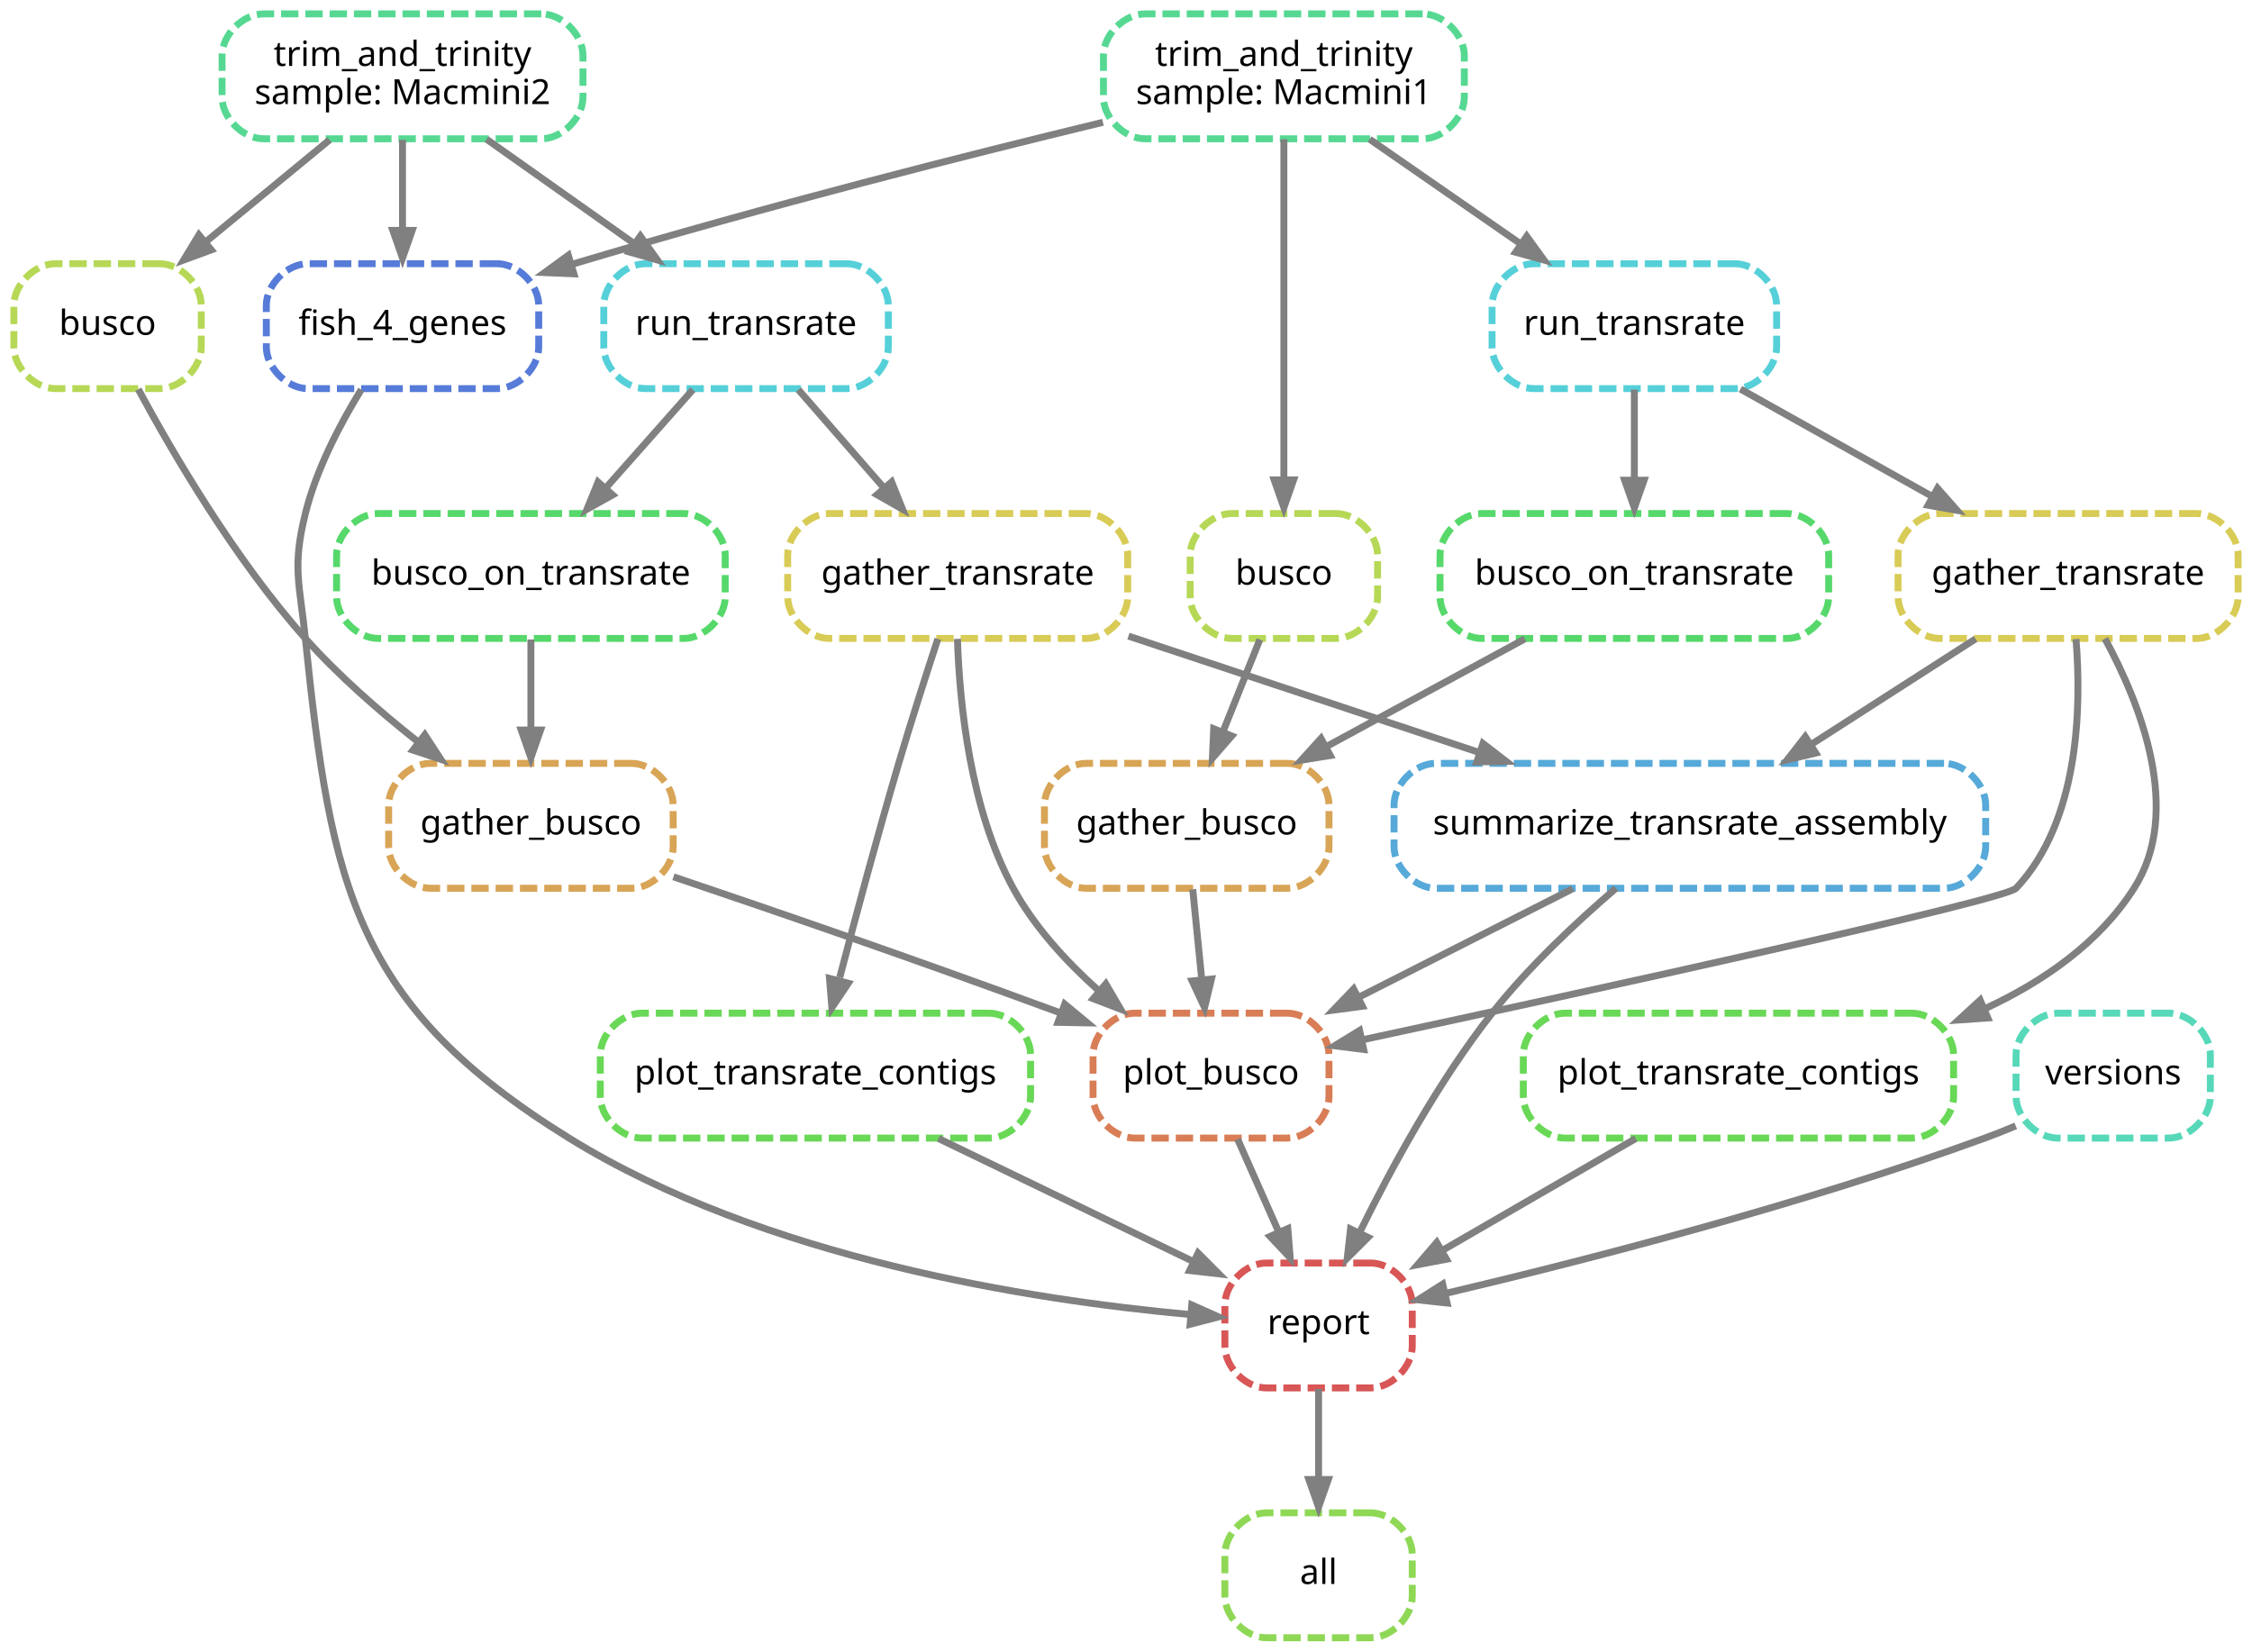
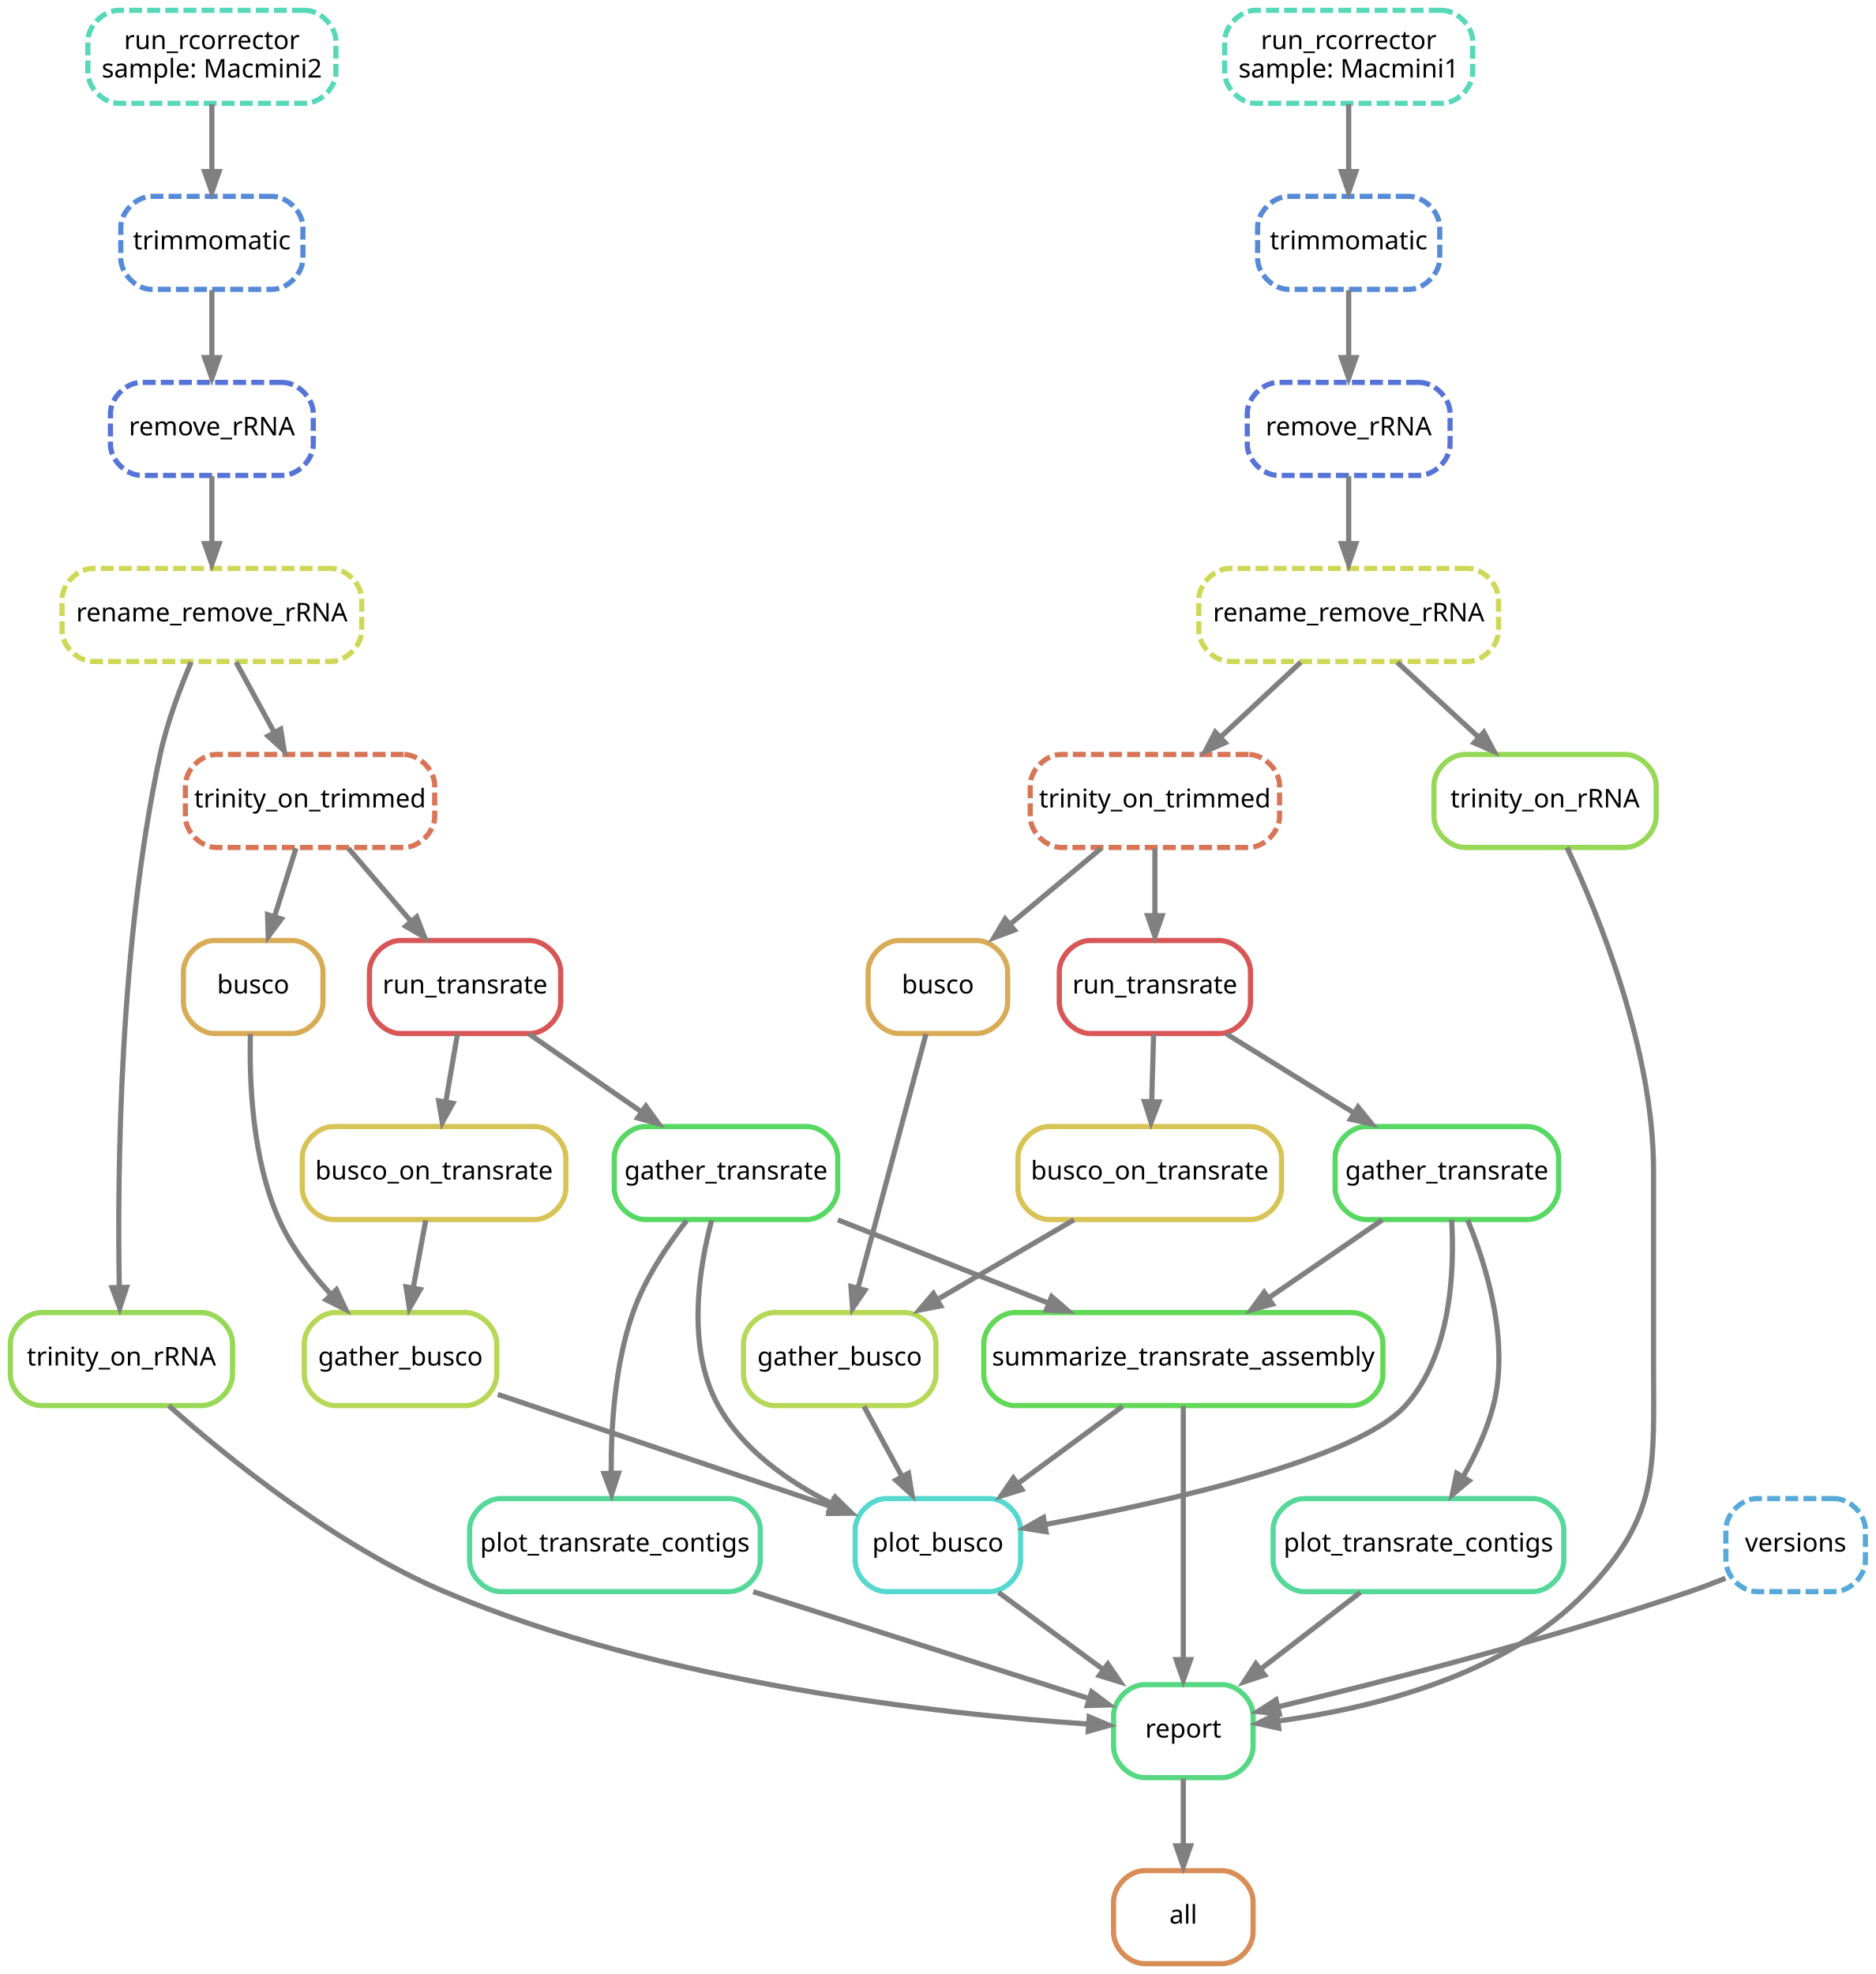
- <svg xmlns="http://www.w3.org/2000/svg" width="649pt" height="476pt" viewBox="0.00 0.00 649.00 476.00">
-   <g id="graph0" class="graph" transform="scale(1 1) rotate(0) translate(4 472)">
-     <polygon fill="white" stroke="white" points="-4,5 -4,-472 646,-472 646,5 -4,5" />
+ <svg xmlns="http://www.w3.org/2000/svg" width="726pt" height="764pt" viewBox="0.00 0.00 726.00 764.00">
+   <g id="graph0" class="graph" transform="scale(1 1) rotate(0) translate(4 760)">
+     <polygon fill="white" stroke="white" points="-4,5 -4,-760 723,-760 723,5 -4,5" />
    <g id="node1" class="node">
-       <path fill="none" stroke="#8fd856" stroke-width="2" stroke-dasharray="5,2" d="M391,-36C391,-36 361,-36 361,-36 355,-36 349,-30 349,-24 349,-24 349,-12 349,-12 349,-6 355,-0 361,-0 361,-0 391,-0 391,-0 397,-0 403,-6 403,-12 403,-12 403,-24 403,-24 403,-30 397,-36 391,-36" />
-       <text text-anchor="middle" x="376" y="-15.5" font-family="sans" font-size="10.00">all</text>
+       <path fill="none" stroke="#d88d56" stroke-width="2" d="M469,-36C469,-36 439,-36 439,-36 433,-36 427,-30 427,-24 427,-24 427,-12 427,-12 427,-6 433,-0 439,-0 439,-0 469,-0 469,-0 475,-0 481,-6 481,-12 481,-12 481,-24 481,-24 481,-30 475,-36 469,-36" />
+       <text text-anchor="middle" x="454" y="-15.5" font-family="sans" font-size="10.00">all</text>
    </g>
    <g id="node2" class="node">
-       <path fill="none" stroke="#d85656" stroke-width="2" stroke-dasharray="5,2" d="M391,-108C391,-108 361,-108 361,-108 355,-108 349,-102 349,-96 349,-96 349,-84 349,-84 349,-78 355,-72 361,-72 361,-72 391,-72 391,-72 397,-72 403,-78 403,-84 403,-84 403,-96 403,-96 403,-102 397,-108 391,-108" />
-       <text text-anchor="middle" x="376" y="-87.5" font-family="sans" font-size="10.00">report</text>
+       <path fill="none" stroke="#56d882" stroke-width="2" d="M469,-108C469,-108 439,-108 439,-108 433,-108 427,-102 427,-96 427,-96 427,-84 427,-84 427,-78 433,-72 439,-72 439,-72 469,-72 469,-72 475,-72 481,-78 481,-84 481,-84 481,-96 481,-96 481,-102 475,-108 469,-108" />
+       <text text-anchor="middle" x="454" y="-87.5" font-family="sans" font-size="10.00">report</text>
    </g>
    <g id="edge1" class="edge">
-       <path fill="none" stroke="grey" stroke-width="2" d="M376,-71.697C376,-63.983 376,-54.712 376,-46.112" />
-       <polygon fill="grey" stroke="grey" points="379.5,-46.104 376,-36.104 372.5,-46.104 379.5,-46.104" />
+       <path fill="none" stroke="grey" stroke-width="2" d="M454,-71.697C454,-63.983 454,-54.712 454,-46.112" />
+       <polygon fill="grey" stroke="grey" points="457.5,-46.104 454,-36.104 450.5,-46.104 457.5,-46.104" />
    </g>
    <g id="node3" class="node">
-       <path fill="none" stroke="#567bd8" stroke-width="2" stroke-dasharray="5,2" d="M139.25,-396C139.25,-396 84.75,-396 84.75,-396 78.75,-396 72.75,-390 72.75,-384 72.75,-384 72.75,-372 72.75,-372 72.75,-366 78.75,-360 84.75,-360 84.75,-360 139.25,-360 139.25,-360 145.25,-360 151.25,-366 151.25,-372 151.25,-372 151.25,-384 151.25,-384 151.25,-390 145.25,-396 139.25,-396" />
-       <text text-anchor="middle" x="112" y="-375.5" font-family="sans" font-size="10.00">fish_4_genes</text>
+       <path fill="none" stroke="#56d89a" stroke-width="2" d="M589.25,-180C589.25,-180 500.75,-180 500.75,-180 494.75,-180 488.75,-174 488.75,-168 488.75,-168 488.75,-156 488.75,-156 488.75,-150 494.75,-144 500.75,-144 500.75,-144 589.25,-144 589.25,-144 595.25,-144 601.25,-150 601.25,-156 601.25,-156 601.25,-168 601.25,-168 601.25,-174 595.25,-180 589.25,-180" />
+       <text text-anchor="middle" x="545" y="-159.5" font-family="sans" font-size="10.00">plot_transrate_contigs</text>
    </g>
    <g id="edge2" class="edge">
-       <path fill="none" stroke="grey" stroke-width="2" d="M100.113,-359.725C93.987,-349.765 87.155,-336.727 84,-324 80.15,-308.47 82.36,-303.916 84,-288 91.419,-216.015 98.468,-182.088 160,-144 216.045,-109.309 293.388,-97.317 338.707,-93.177" />
-       <polygon fill="grey" stroke="grey" points="339.014,-96.663 348.689,-92.345 338.433,-89.688 339.014,-96.663" />
+       <path fill="none" stroke="grey" stroke-width="2" d="M522.506,-143.697C511.045,-134.881 496.942,-124.032 484.516,-114.474" />
+       <polygon fill="grey" stroke="grey" points="486.296,-111.427 476.236,-108.104 482.028,-116.976 486.296,-111.427" />
    </g>
    <g id="node4" class="node">
-       <path fill="none" stroke="#56a9d8" stroke-width="2" stroke-dasharray="5,2" d="M556.25,-252C556.25,-252 409.75,-252 409.75,-252 403.75,-252 397.75,-246 397.75,-240 397.75,-240 397.75,-228 397.75,-228 397.75,-222 403.75,-216 409.75,-216 409.75,-216 556.25,-216 556.25,-216 562.25,-216 568.25,-222 568.25,-228 568.25,-228 568.25,-240 568.25,-240 568.25,-246 562.25,-252 556.25,-252" />
-       <text text-anchor="middle" x="483" y="-231.5" font-family="sans" font-size="10.00">summarize_transrate_assembly</text>
+       <path fill="none" stroke="#61d856" stroke-width="2" d="M519.25,-252C519.25,-252 388.75,-252 388.75,-252 382.75,-252 376.75,-246 376.75,-240 376.75,-240 376.75,-228 376.75,-228 376.75,-222 382.75,-216 388.75,-216 388.75,-216 519.25,-216 519.25,-216 525.25,-216 531.25,-222 531.25,-228 531.25,-228 531.25,-240 531.25,-240 531.25,-246 525.25,-252 519.25,-252" />
+       <text text-anchor="middle" x="454" y="-231.5" font-family="sans" font-size="10.00">summarize_transrate_assembly</text>
    </g>
    <g id="edge3" class="edge">
-       <path fill="none" stroke="grey" stroke-width="2" d="M461.705,-215.995C450.281,-206.22 436.447,-193.273 426,-180 410.599,-160.432 397.041,-135.533 387.944,-117.05" />
-       <polygon fill="grey" stroke="grey" points="391.095,-115.527 383.606,-108.032 384.786,-118.561 391.095,-115.527" />
+       <path fill="none" stroke="grey" stroke-width="2" d="M454,-215.871C454,-191.67 454,-147.211 454,-118.393" />
+       <polygon fill="grey" stroke="grey" points="457.5,-118.189 454,-108.189 450.5,-118.189 457.5,-118.189" />
    </g>
    <g id="node6" class="node">
-       <path fill="none" stroke="#d87d56" stroke-width="2" stroke-dasharray="5,2" d="M367,-180C367,-180 323,-180 323,-180 317,-180 311,-174 311,-168 311,-168 311,-156 311,-156 311,-150 317,-144 323,-144 323,-144 367,-144 367,-144 373,-144 379,-150 379,-156 379,-156 379,-168 379,-168 379,-174 373,-180 367,-180" />
-       <text text-anchor="middle" x="345" y="-159.5" font-family="sans" font-size="10.00">plot_busco</text>
+       <path fill="none" stroke="#56d8d0" stroke-width="2" d="M379,-180C379,-180 339,-180 339,-180 333,-180 327,-174 327,-168 327,-168 327,-156 327,-156 327,-150 333,-144 339,-144 339,-144 379,-144 379,-144 385,-144 391,-150 391,-156 391,-156 391,-168 391,-168 391,-174 385,-180 379,-180" />
+       <text text-anchor="middle" x="359" y="-159.5" font-family="sans" font-size="10.00">plot_busco</text>
+     </g>
+     <g id="edge16" class="edge">
+       <path fill="none" stroke="grey" stroke-width="2" d="M430.517,-215.697C418.437,-206.796 403.546,-195.823 390.484,-186.199" />
+       <polygon fill="grey" stroke="grey" points="392.34,-183.219 382.213,-180.104 388.187,-188.854 392.34,-183.219" />
+     </g>
+     <g id="node5" class="node">
+       <path fill="none" stroke="#56a9d8" stroke-width="2" stroke-dasharray="5,2" d="M706,-180C706,-180 676,-180 676,-180 670,-180 664,-174 664,-168 664,-168 664,-156 664,-156 664,-150 670,-144 676,-144 676,-144 706,-144 706,-144 712,-144 718,-150 718,-156 718,-156 718,-168 718,-168 718,-174 712,-180 706,-180" />
+       <text text-anchor="middle" x="691" y="-159.5" font-family="sans" font-size="10.00">versions</text>
+     </g>
+     <g id="edge4" class="edge">
+       <path fill="none" stroke="grey" stroke-width="2" d="M663.84,-149.164C659.258,-147.334 654.522,-145.542 650,-144 595.521,-125.426 530.8,-108.984 491.066,-99.511" />
+       <polygon fill="grey" stroke="grey" points="491.818,-96.092 481.281,-97.199 490.208,-102.905 491.818,-96.092" />
+     </g>
+     <g id="edge5" class="edge">
+       <path fill="none" stroke="grey" stroke-width="2" d="M382.483,-143.697C394.563,-134.796 409.454,-123.823 422.516,-114.199" />
+       <polygon fill="grey" stroke="grey" points="424.813,-116.854 430.787,-108.104 420.66,-111.219 424.813,-116.854" />
+     </g>
+     <g id="node7" class="node">
+       <path fill="none" stroke="#97d856" stroke-width="2" d="M74,-252C74,-252 12,-252 12,-252 6,-252 0,-246 0,-240 0,-240 0,-228 0,-228 0,-222 6,-216 12,-216 12,-216 74,-216 74,-216 80,-216 86,-222 86,-228 86,-228 86,-240 86,-240 86,-246 80,-252 74,-252" />
+       <text text-anchor="middle" x="43" y="-231.5" font-family="sans" font-size="10.00">trinity_on_rRNA</text>
+     </g>
+     <g id="edge6" class="edge">
+       <path fill="none" stroke="grey" stroke-width="2" d="M61.319,-215.961C84.376,-195.518 126.059,-161.781 168,-144 252.298,-108.262 360.653,-96.561 416.701,-92.775" />
+       <polygon fill="grey" stroke="grey" points="417.104,-96.257 426.866,-92.138 416.666,-89.271 417.104,-96.257" />
+     </g>
+     <g id="node8" class="node">
+       <path fill="none" stroke="#56d89a" stroke-width="2" d="M278.25,-180C278.25,-180 189.75,-180 189.75,-180 183.75,-180 177.75,-174 177.75,-168 177.75,-168 177.75,-156 177.75,-156 177.75,-150 183.75,-144 189.75,-144 189.75,-144 278.25,-144 278.25,-144 284.25,-144 290.25,-150 290.25,-156 290.25,-156 290.25,-168 290.25,-168 290.25,-174 284.25,-180 278.25,-180" />
+       <text text-anchor="middle" x="234" y="-159.5" font-family="sans" font-size="10.00">plot_transrate_contigs</text>
+     </g>
+     <g id="edge7" class="edge">
+       <path fill="none" stroke="grey" stroke-width="2" d="M287.537,-143.966C327.59,-131.221 381.347,-114.117 416.797,-102.837" />
+       <polygon fill="grey" stroke="grey" points="418.262,-106.044 426.73,-99.677 416.139,-99.374 418.262,-106.044" />
+     </g>
+     <g id="node9" class="node">
+       <path fill="none" stroke="#97d856" stroke-width="2" d="M625,-468C625,-468 563,-468 563,-468 557,-468 551,-462 551,-456 551,-456 551,-444 551,-444 551,-438 557,-432 563,-432 563,-432 625,-432 625,-432 631,-432 637,-438 637,-444 637,-444 637,-456 637,-456 637,-462 631,-468 625,-468" />
+       <text text-anchor="middle" x="594" y="-447.5" font-family="sans" font-size="10.00">trinity_on_rRNA</text>
+     </g>
+     <g id="edge8" class="edge">
+       <path fill="none" stroke="grey" stroke-width="2" d="M602.499,-431.993C614.772,-405.822 636,-353.79 636,-307 636,-307 636,-307 636,-233 636,-191.791 638.502,-173.763 610,-144 578.804,-111.424 526.851,-98.87 491.548,-94.033" />
+       <polygon fill="grey" stroke="grey" points="491.518,-90.503 481.168,-92.766 490.67,-97.452 491.518,-90.503" />
+     </g>
+     <g id="node10" class="node">
+       <path fill="none" stroke="#56d863" stroke-width="2" d="M587.25,-324C587.25,-324 524.75,-324 524.75,-324 518.75,-324 512.75,-318 512.75,-312 512.75,-312 512.75,-300 512.75,-300 512.75,-294 518.75,-288 524.75,-288 524.75,-288 587.25,-288 587.25,-288 593.25,-288 599.25,-294 599.25,-300 599.25,-300 599.25,-312 599.25,-312 599.25,-318 593.25,-324 587.25,-324" />
+       <text text-anchor="middle" x="556" y="-303.5" font-family="sans" font-size="10.00">gather_transrate</text>
+     </g>
+     <g id="edge9" class="edge">
+       <path fill="none" stroke="grey" stroke-width="2" d="M564.057,-287.821C571.438,-269.81 580.326,-240.742 574,-216 571.621,-206.697 567.235,-197.27 562.582,-188.997" />
+       <polygon fill="grey" stroke="grey" points="565.457,-186.986 557.307,-180.216 559.456,-190.59 565.457,-186.986" />
+     </g>
+     <g id="edge10" class="edge">
+       <path fill="none" stroke="grey" stroke-width="2" d="M531.048,-287.876C517.958,-278.893 501.74,-267.763 487.564,-258.034" />
+       <polygon fill="grey" stroke="grey" points="489.274,-254.962 479.048,-252.19 485.313,-260.734 489.274,-254.962" />
+     </g>
+     <g id="edge15" class="edge">
+       <path fill="none" stroke="grey" stroke-width="2" d="M557.856,-287.988C559.024,-268.202 557.731,-235.737 540,-216 521.5,-195.407 448.471,-178.895 401.02,-170.057" />
+       <polygon fill="grey" stroke="grey" points="401.485,-166.584 391.02,-168.237 400.231,-173.471 401.485,-166.584" />
+     </g>
+     <g id="node11" class="node">
+       <path fill="none" stroke="#56d863" stroke-width="2" d="M308.25,-324C308.25,-324 245.75,-324 245.75,-324 239.75,-324 233.75,-318 233.75,-312 233.75,-312 233.75,-300 233.75,-300 233.75,-294 239.75,-288 245.75,-288 245.75,-288 308.25,-288 308.25,-288 314.25,-288 320.25,-294 320.25,-300 320.25,-300 320.25,-312 320.25,-312 320.25,-318 314.25,-324 308.25,-324" />
+       <text text-anchor="middle" x="277" y="-303.5" font-family="sans" font-size="10.00">gather_transrate</text>
+     </g>
+     <g id="edge11" class="edge">
+       <path fill="none" stroke="grey" stroke-width="2" d="M320.299,-287.876C344.711,-278.222 375.396,-266.087 401.21,-255.878" />
+       <polygon fill="grey" stroke="grey" points="402.83,-259.001 410.842,-252.068 400.255,-252.491 402.83,-259.001" />
    </g>
    <g id="edge14" class="edge">
-       <path fill="none" stroke="grey" stroke-width="2" d="M449.241,-215.876C430.78,-206.512 407.718,-194.814 387.983,-184.803" />
-       <polygon fill="grey" stroke="grey" points="389.39,-181.592 378.888,-180.19 386.223,-187.835 389.39,-181.592" />
-     </g>
-     <g id="node5" class="node">
-       <path fill="none" stroke="#68d856" stroke-width="2" stroke-dasharray="5,2" d="M547,-180C547,-180 447,-180 447,-180 441,-180 435,-174 435,-168 435,-168 435,-156 435,-156 435,-150 441,-144 447,-144 447,-144 547,-144 547,-144 553,-144 559,-150 559,-156 559,-156 559,-168 559,-168 559,-174 553,-180 547,-180" />
-       <text text-anchor="middle" x="497" y="-159.5" font-family="sans" font-size="10.00">plot_transrate_contigs</text>
-     </g>
-     <g id="edge4" class="edge">
-       <path fill="none" stroke="grey" stroke-width="2" d="M467.4,-143.876C450.718,-134.225 429.751,-122.096 412.108,-111.889" />
-       <polygon fill="grey" stroke="grey" points="413.634,-108.728 403.225,-106.75 410.129,-114.787 413.634,-108.728" />
-     </g>
-     <g id="edge5" class="edge">
-       <path fill="none" stroke="grey" stroke-width="2" d="M352.663,-143.697C356.192,-135.728 360.456,-126.1 364.369,-117.264" />
-       <polygon fill="grey" stroke="grey" points="367.576,-118.665 368.425,-108.104 361.176,-115.831 367.576,-118.665" />
-     </g>
-     <g id="node7" class="node">
-       <path fill="none" stroke="#56d8b9" stroke-width="2" stroke-dasharray="5,2" d="M621,-180C621,-180 589,-180 589,-180 583,-180 577,-174 577,-168 577,-168 577,-156 577,-156 577,-150 583,-144 589,-144 589,-144 621,-144 621,-144 627,-144 633,-150 633,-156 633,-156 633,-168 633,-168 633,-174 627,-180 621,-180" />
-       <text text-anchor="middle" x="605" y="-159.5" font-family="sans" font-size="10.00">versions</text>
-     </g>
-     <g id="edge6" class="edge">
-       <path fill="none" stroke="grey" stroke-width="2" d="M576.915,-147.528C573.932,-146.269 570.922,-145.067 568,-144 515.221,-124.733 452.095,-108.573 413.017,-99.338" />
-       <polygon fill="grey" stroke="grey" points="413.676,-95.897 403.142,-97.03 412.083,-102.714 413.676,-95.897" />
-     </g>
-     <g id="node8" class="node">
-       <path fill="none" stroke="#68d856" stroke-width="2" stroke-dasharray="5,2" d="M281,-180C281,-180 181,-180 181,-180 175,-180 169,-174 169,-168 169,-168 169,-156 169,-156 169,-150 175,-144 181,-144 181,-144 281,-144 281,-144 287,-144 293,-150 293,-156 293,-156 293,-168 293,-168 293,-174 287,-180 281,-180" />
-       <text text-anchor="middle" x="231" y="-159.5" font-family="sans" font-size="10.00">plot_transrate_contigs</text>
-     </g>
-     <g id="edge7" class="edge">
-       <path fill="none" stroke="grey" stroke-width="2" d="M266.471,-143.876C288.626,-133.18 317.088,-119.44 339.445,-108.647" />
-       <polygon fill="grey" stroke="grey" points="341.132,-111.719 348.616,-104.22 338.089,-105.415 341.132,-111.719" />
-     </g>
-     <g id="node9" class="node">
-       <path fill="none" stroke="#56d892" stroke-width="2" stroke-dasharray="5,2" d="M152,-468C152,-468 72,-468 72,-468 66,-468 60,-462 60,-456 60,-456 60,-444 60,-444 60,-438 66,-432 72,-432 72,-432 152,-432 152,-432 158,-432 164,-438 164,-444 164,-444 164,-456 164,-456 164,-462 158,-468 152,-468" />
-       <text text-anchor="middle" x="112" y="-453" font-family="sans" font-size="10.00">trim_and_trinity</text>
-       <text text-anchor="middle" x="112" y="-442" font-family="sans" font-size="10.00">sample: Macmini2</text>
-     </g>
-     <g id="edge8" class="edge">
-       <path fill="none" stroke="grey" stroke-width="2" d="M112,-431.697C112,-423.983 112,-414.712 112,-406.112" />
-       <polygon fill="grey" stroke="grey" points="115.5,-406.104 112,-396.104 108.5,-406.104 115.5,-406.104" />
+       <path fill="none" stroke="grey" stroke-width="2" d="M271.44,-287.713C266.446,-268.83 261.622,-238.305 274,-216 283.47,-198.936 300.97,-186.648 317.641,-178.228" />
+       <polygon fill="grey" stroke="grey" points="319.2,-181.363 326.762,-173.942 316.222,-175.027 319.2,-181.363" />
+     </g>
+     <g id="edge18" class="edge">
+       <path fill="none" stroke="grey" stroke-width="2" d="M261.8,-287.639C254.157,-277.856 245.568,-265.014 241,-252 234.038,-232.166 232.488,-208.369 232.57,-190.374" />
+       <polygon fill="grey" stroke="grey" points="236.071,-190.338 232.787,-180.265 229.073,-190.187 236.071,-190.338" />
+     </g>
+     <g id="node12" class="node">
+       <path fill="none" stroke="#b6d856" stroke-width="2" d="M176.25,-252C176.25,-252 125.75,-252 125.75,-252 119.75,-252 113.75,-246 113.75,-240 113.75,-240 113.75,-228 113.75,-228 113.75,-222 119.75,-216 125.75,-216 125.75,-216 176.25,-216 176.25,-216 182.25,-216 188.25,-222 188.25,-228 188.25,-228 188.25,-240 188.25,-240 188.25,-246 182.25,-252 176.25,-252" />
+       <text text-anchor="middle" x="151" y="-231.5" font-family="sans" font-size="10.00">gather_busco</text>
+     </g>
+     <g id="edge12" class="edge">
+       <path fill="none" stroke="grey" stroke-width="2" d="M188.667,-220.324C224.884,-208.135 279.519,-189.749 317.093,-177.103" />
+       <polygon fill="grey" stroke="grey" points="318.371,-180.366 326.733,-173.859 316.139,-173.732 318.371,-180.366" />
+     </g>
+     <g id="node13" class="node">
+       <path fill="none" stroke="#b6d856" stroke-width="2" d="M346.25,-252C346.25,-252 295.75,-252 295.75,-252 289.75,-252 283.75,-246 283.75,-240 283.75,-240 283.75,-228 283.75,-228 283.75,-222 289.75,-216 295.75,-216 295.75,-216 346.25,-216 346.25,-216 352.25,-216 358.25,-222 358.25,-228 358.25,-228 358.25,-240 358.25,-240 358.25,-246 352.25,-252 346.25,-252" />
+       <text text-anchor="middle" x="321" y="-231.5" font-family="sans" font-size="10.00">gather_busco</text>
+     </g>
+     <g id="edge13" class="edge">
+       <path fill="none" stroke="grey" stroke-width="2" d="M330.393,-215.697C334.765,-207.644 340.057,-197.894 344.895,-188.982" />
+       <polygon fill="grey" stroke="grey" points="348.02,-190.563 349.715,-180.104 341.868,-187.223 348.02,-190.563" />
+     </g>
+     <g id="node14" class="node">
+       <path fill="none" stroke="#ced856" stroke-width="2" stroke-dasharray="5,2" d="M124,-540C124,-540 32,-540 32,-540 26,-540 20,-534 20,-528 20,-528 20,-516 20,-516 20,-510 26,-504 32,-504 32,-504 124,-504 124,-504 130,-504 136,-510 136,-516 136,-516 136,-528 136,-528 136,-534 130,-540 124,-540" />
+       <text text-anchor="middle" x="78" y="-519.5" font-family="sans" font-size="10.00">rename_remove_rRNA</text>
+     </g>
+     <g id="edge17" class="edge">
+       <path fill="none" stroke="grey" stroke-width="2" d="M69.992,-503.729C65.656,-493.555 60.656,-480.305 58,-468 42.233,-394.945 41.397,-306.262 42.163,-262.355" />
+       <polygon fill="grey" stroke="grey" points="45.666,-262.268 42.384,-252.194 38.667,-262.116 45.666,-262.268" />
+     </g>
+     <g id="node25" class="node">
+       <path fill="none" stroke="#d87556" stroke-width="2" stroke-dasharray="5,2" d="M152.25,-468C152.25,-468 79.75,-468 79.75,-468 73.75,-468 67.75,-462 67.75,-456 67.75,-456 67.75,-444 67.75,-444 67.75,-438 73.75,-432 79.75,-432 79.75,-432 152.25,-432 152.25,-432 158.25,-432 164.25,-438 164.25,-444 164.25,-444 164.25,-456 164.25,-456 164.25,-462 158.25,-468 152.25,-468" />
+       <text text-anchor="middle" x="116" y="-447.5" font-family="sans" font-size="10.00">trinity_on_trimmed</text>
+     </g>
+     <g id="edge37" class="edge">
+       <path fill="none" stroke="grey" stroke-width="2" d="M87.393,-503.697C91.765,-495.644 97.057,-485.894 101.895,-476.982" />
+       <polygon fill="grey" stroke="grey" points="105.02,-478.563 106.715,-468.104 98.868,-475.223 105.02,-478.563" />
    </g>
    <g id="node15" class="node">
-       <path fill="none" stroke="#56d0d8" stroke-width="2" stroke-dasharray="5,2" d="M240,-396C240,-396 182,-396 182,-396 176,-396 170,-390 170,-384 170,-384 170,-372 170,-372 170,-366 176,-360 182,-360 182,-360 240,-360 240,-360 246,-360 252,-366 252,-372 252,-372 252,-384 252,-384 252,-390 246,-396 240,-396" />
-       <text text-anchor="middle" x="211" y="-375.5" font-family="sans" font-size="10.00">run_transrate</text>
+       <path fill="none" stroke="#ced856" stroke-width="2" stroke-dasharray="5,2" d="M564,-540C564,-540 472,-540 472,-540 466,-540 460,-534 460,-528 460,-528 460,-516 460,-516 460,-510 466,-504 472,-504 472,-504 564,-504 564,-504 570,-504 576,-510 576,-516 576,-516 576,-528 576,-528 576,-534 570,-540 564,-540" />
+       <text text-anchor="middle" x="518" y="-519.5" font-family="sans" font-size="10.00">rename_remove_rRNA</text>
+     </g>
+     <g id="edge19" class="edge">
+       <path fill="none" stroke="grey" stroke-width="2" d="M536.787,-503.697C546.174,-495.05 557.684,-484.449 567.913,-475.027" />
+       <polygon fill="grey" stroke="grey" points="570.445,-477.454 575.43,-468.104 565.703,-472.305 570.445,-477.454" />
+     </g>
+     <g id="node24" class="node">
+       <path fill="none" stroke="#d87556" stroke-width="2" stroke-dasharray="5,2" d="M479.25,-468C479.25,-468 406.75,-468 406.75,-468 400.75,-468 394.75,-462 394.75,-456 394.75,-456 394.75,-444 394.75,-444 394.75,-438 400.75,-432 406.75,-432 406.75,-432 479.25,-432 479.25,-432 485.25,-432 491.25,-438 491.25,-444 491.25,-444 491.25,-456 491.25,-456 491.25,-462 485.25,-468 479.25,-468" />
+       <text text-anchor="middle" x="443" y="-447.5" font-family="sans" font-size="10.00">trinity_on_trimmed</text>
+     </g>
+     <g id="edge36" class="edge">
+       <path fill="none" stroke="grey" stroke-width="2" d="M499.461,-503.697C490.197,-495.05 478.838,-484.449 468.743,-475.027" />
+       <polygon fill="grey" stroke="grey" points="471.025,-472.369 461.326,-468.104 466.249,-477.486 471.025,-472.369" />
+     </g>
+     <g id="node16" class="node">
+       <path fill="none" stroke="#d85656" stroke-width="2" d="M468,-396C468,-396 418,-396 418,-396 412,-396 406,-390 406,-384 406,-384 406,-372 406,-372 406,-366 412,-360 418,-360 418,-360 468,-360 468,-360 474,-360 480,-366 480,-372 480,-372 480,-384 480,-384 480,-390 474,-396 468,-396" />
+       <text text-anchor="middle" x="443" y="-375.5" font-family="sans" font-size="10.00">run_transrate</text>
+     </g>
+     <g id="edge20" class="edge">
+       <path fill="none" stroke="grey" stroke-width="2" d="M470.643,-359.876C485.418,-350.724 503.791,-339.342 519.703,-329.485" />
+       <polygon fill="grey" stroke="grey" points="521.593,-332.431 528.251,-324.19 517.907,-326.481 521.593,-332.431" />
+     </g>
+     <g id="node21" class="node">
+       <path fill="none" stroke="#d8c356" stroke-width="2" d="M480,-324C480,-324 402,-324 402,-324 396,-324 390,-318 390,-312 390,-312 390,-300 390,-300 390,-294 396,-288 402,-288 402,-288 480,-288 480,-288 486,-288 492,-294 492,-300 492,-300 492,-312 492,-312 492,-318 486,-324 480,-324" />
+       <text text-anchor="middle" x="441" y="-303.5" font-family="sans" font-size="10.00">busco_on_transrate</text>
+     </g>
+     <g id="edge33" class="edge">
+       <path fill="none" stroke="grey" stroke-width="2" d="M442.506,-359.697C442.285,-351.983 442.02,-342.712 441.775,-334.112" />
+       <polygon fill="grey" stroke="grey" points="445.273,-334 441.489,-324.104 438.276,-334.2 445.273,-334" />
+     </g>
+     <g id="node17" class="node">
+       <path fill="none" stroke="#d85656" stroke-width="2" d="M201,-396C201,-396 151,-396 151,-396 145,-396 139,-390 139,-384 139,-384 139,-372 139,-372 139,-366 145,-360 151,-360 151,-360 201,-360 201,-360 207,-360 213,-366 213,-372 213,-372 213,-384 213,-384 213,-390 207,-396 201,-396" />
+       <text text-anchor="middle" x="176" y="-375.5" font-family="sans" font-size="10.00">run_transrate</text>
+     </g>
+     <g id="edge21" class="edge">
+       <path fill="none" stroke="grey" stroke-width="2" d="M200.707,-359.876C213.669,-350.893 229.728,-339.763 243.765,-330.034" />
+       <polygon fill="grey" stroke="grey" points="245.972,-332.763 252.198,-324.19 241.985,-327.009 245.972,-332.763" />
+     </g>
+     <g id="node18" class="node">
+       <path fill="none" stroke="#d8c356" stroke-width="2" d="M203,-324C203,-324 125,-324 125,-324 119,-324 113,-318 113,-312 113,-312 113,-300 113,-300 113,-294 119,-288 125,-288 125,-288 203,-288 203,-288 209,-288 215,-294 215,-300 215,-300 215,-312 215,-312 215,-318 209,-324 203,-324" />
+       <text text-anchor="middle" x="164" y="-303.5" font-family="sans" font-size="10.00">busco_on_transrate</text>
+     </g>
+     <g id="edge30" class="edge">
+       <path fill="none" stroke="grey" stroke-width="2" d="M173.034,-359.697C171.711,-351.983 170.122,-342.712 168.648,-334.112" />
+       <polygon fill="grey" stroke="grey" points="172.072,-333.369 166.932,-324.104 165.172,-334.552 172.072,-333.369" />
+     </g>
+     <g id="edge22" class="edge">
+       <path fill="none" stroke="grey" stroke-width="2" d="M160.787,-287.697C159.354,-279.983 157.632,-270.712 156.035,-262.112" />
+       <polygon fill="grey" stroke="grey" points="159.444,-261.297 154.177,-252.104 152.561,-262.575 159.444,-261.297" />
+     </g>
+     <g id="node19" class="node">
+       <path fill="none" stroke="#d8ac56" stroke-width="2" d="M109,-396C109,-396 79,-396 79,-396 73,-396 67,-390 67,-384 67,-384 67,-372 67,-372 67,-366 73,-360 79,-360 79,-360 109,-360 109,-360 115,-360 121,-366 121,-372 121,-372 121,-384 121,-384 121,-390 115,-396 109,-396" />
+       <text text-anchor="middle" x="94" y="-375.5" font-family="sans" font-size="10.00">busco</text>
+     </g>
+     <g id="edge23" class="edge">
+       <path fill="none" stroke="grey" stroke-width="2" d="M92.93,-359.805C92.445,-341.271 93.633,-311.297 104,-288 108.67,-277.505 116.189,-267.613 123.857,-259.28" />
+       <polygon fill="grey" stroke="grey" points="126.388,-261.698 130.863,-252.095 121.376,-256.812 126.388,-261.698" />
+     </g>
+     <g id="node20" class="node">
+       <path fill="none" stroke="#d8ac56" stroke-width="2" d="M374,-396C374,-396 344,-396 344,-396 338,-396 332,-390 332,-384 332,-384 332,-372 332,-372 332,-366 338,-360 344,-360 344,-360 374,-360 374,-360 380,-360 386,-366 386,-372 386,-372 386,-384 386,-384 386,-390 380,-396 374,-396" />
+       <text text-anchor="middle" x="359" y="-375.5" font-family="sans" font-size="10.00">busco</text>
+     </g>
+     <g id="edge24" class="edge">
+       <path fill="none" stroke="grey" stroke-width="2" d="M354.416,-359.871C347.911,-335.564 335.937,-290.819 328.229,-262.013" />
+       <polygon fill="grey" stroke="grey" points="331.566,-260.945 325.6,-252.189 324.804,-262.754 331.566,-260.945" />
    </g>
    <g id="edge25" class="edge">
-       <path fill="none" stroke="grey" stroke-width="2" d="M136.218,-431.876C148.923,-422.893 164.664,-411.763 178.423,-402.034" />
-       <polygon fill="grey" stroke="grey" points="180.544,-404.821 186.689,-396.19 176.503,-399.105 180.544,-404.821" />
-     </g>
-     <g id="node18" class="node">
-       <path fill="none" stroke="#b6d856" stroke-width="2" stroke-dasharray="5,2" d="M42,-396C42,-396 12,-396 12,-396 6,-396 0,-390 0,-384 0,-384 0,-372 0,-372 0,-366 6,-360 12,-360 12,-360 42,-360 42,-360 48,-360 54,-366 54,-372 54,-372 54,-384 54,-384 54,-390 48,-396 42,-396" />
-       <text text-anchor="middle" x="27" y="-375.5" font-family="sans" font-size="10.00">busco</text>
+       <path fill="none" stroke="grey" stroke-width="2" d="M411.645,-287.876C395.955,-278.724 376.443,-267.342 359.546,-257.485" />
+       <polygon fill="grey" stroke="grey" points="360.87,-254.205 350.468,-252.19 357.342,-260.252 360.87,-254.205" />
+     </g>
+     <g id="node22" class="node">
+       <path fill="none" stroke="#5673d8" stroke-width="2" stroke-dasharray="5,2" d="M105.25,-612C105.25,-612 50.75,-612 50.75,-612 44.75,-612 38.75,-606 38.75,-600 38.75,-600 38.75,-588 38.75,-588 38.75,-582 44.75,-576 50.75,-576 50.75,-576 105.25,-576 105.25,-576 111.25,-576 117.25,-582 117.25,-588 117.25,-588 117.25,-600 117.25,-600 117.25,-606 111.25,-612 105.25,-612" />
+       <text text-anchor="middle" x="78" y="-591.5" font-family="sans" font-size="10.00">remove_rRNA</text>
+     </g>
+     <g id="edge26" class="edge">
+       <path fill="none" stroke="grey" stroke-width="2" d="M78,-575.697C78,-567.983 78,-558.712 78,-550.112" />
+       <polygon fill="grey" stroke="grey" points="81.5,-550.104 78,-540.104 74.5,-550.104 81.5,-550.104" />
+     </g>
+     <g id="node23" class="node">
+       <path fill="none" stroke="#5673d8" stroke-width="2" stroke-dasharray="5,2" d="M545.25,-612C545.25,-612 490.75,-612 490.75,-612 484.75,-612 478.75,-606 478.75,-600 478.75,-600 478.75,-588 478.75,-588 478.75,-582 484.75,-576 490.75,-576 490.75,-576 545.25,-576 545.25,-576 551.25,-576 557.25,-582 557.25,-588 557.25,-588 557.25,-600 557.25,-600 557.25,-606 551.25,-612 545.25,-612" />
+       <text text-anchor="middle" x="518" y="-591.5" font-family="sans" font-size="10.00">remove_rRNA</text>
+     </g>
+     <g id="edge27" class="edge">
+       <path fill="none" stroke="grey" stroke-width="2" d="M518,-575.697C518,-567.983 518,-558.712 518,-550.112" />
+       <polygon fill="grey" stroke="grey" points="521.5,-550.104 518,-540.104 514.5,-550.104 521.5,-550.104" />
    </g>
    <g id="edge28" class="edge">
-       <path fill="none" stroke="grey" stroke-width="2" d="M90.989,-431.697C80.284,-422.881 67.11,-412.032 55.504,-402.474" />
-       <polygon fill="grey" stroke="grey" points="57.714,-399.76 47.77,-396.104 53.264,-405.163 57.714,-399.76" />
-     </g>
-     <g id="node10" class="node">
-       <path fill="none" stroke="#56d892" stroke-width="2" stroke-dasharray="5,2" d="M406,-468C406,-468 326,-468 326,-468 320,-468 314,-462 314,-456 314,-456 314,-444 314,-444 314,-438 320,-432 326,-432 326,-432 406,-432 406,-432 412,-432 418,-438 418,-444 418,-444 418,-456 418,-456 418,-462 412,-468 406,-468" />
-       <text text-anchor="middle" x="366" y="-453" font-family="sans" font-size="10.00">trim_and_trinity</text>
-       <text text-anchor="middle" x="366" y="-442" font-family="sans" font-size="10.00">sample: Macmini1</text>
-     </g>
-     <g id="edge9" class="edge">
-       <path fill="none" stroke="grey" stroke-width="2" d="M313.862,-436.756C274.431,-427.215 218.796,-413.158 161.137,-395.917" />
-       <polygon fill="grey" stroke="grey" points="162.075,-392.545 151.491,-393.008 160.054,-399.247 162.075,-392.545" />
-     </g>
-     <g id="node16" class="node">
-       <path fill="none" stroke="#56d0d8" stroke-width="2" stroke-dasharray="5,2" d="M496,-396C496,-396 438,-396 438,-396 432,-396 426,-390 426,-384 426,-384 426,-372 426,-372 426,-366 432,-360 438,-360 438,-360 496,-360 496,-360 502,-360 508,-366 508,-372 508,-372 508,-384 508,-384 508,-390 502,-396 496,-396" />
-       <text text-anchor="middle" x="467" y="-375.5" font-family="sans" font-size="10.00">run_transrate</text>
-     </g>
-     <g id="edge26" class="edge">
-       <path fill="none" stroke="grey" stroke-width="2" d="M390.707,-431.876C403.669,-422.893 419.728,-411.763 433.765,-402.034" />
-       <polygon fill="grey" stroke="grey" points="435.972,-404.763 442.198,-396.19 431.985,-399.009 435.972,-404.763" />
-     </g>
-     <g id="node19" class="node">
-       <path fill="none" stroke="#b6d856" stroke-width="2" stroke-dasharray="5,2" d="M381,-324C381,-324 351,-324 351,-324 345,-324 339,-318 339,-312 339,-312 339,-300 339,-300 339,-294 345,-288 351,-288 351,-288 381,-288 381,-288 387,-288 393,-294 393,-300 393,-300 393,-312 393,-312 393,-318 387,-324 381,-324" />
-       <text text-anchor="middle" x="366" y="-303.5" font-family="sans" font-size="10.00">busco</text>
+       <path fill="none" stroke="grey" stroke-width="2" d="M443,-431.697C443,-423.983 443,-414.712 443,-406.112" />
+       <polygon fill="grey" stroke="grey" points="446.5,-406.104 443,-396.104 439.5,-406.104 446.5,-406.104" />
+     </g>
+     <g id="edge32" class="edge">
+       <path fill="none" stroke="grey" stroke-width="2" d="M422.236,-431.697C411.759,-422.965 398.889,-412.24 387.5,-402.75" />
+       <polygon fill="grey" stroke="grey" points="389.448,-399.817 379.525,-396.104 384.967,-405.195 389.448,-399.817" />
    </g>
    <g id="edge29" class="edge">
-       <path fill="none" stroke="grey" stroke-width="2" d="M366,-431.871C366,-407.67 366,-363.211 366,-334.393" />
-       <polygon fill="grey" stroke="grey" points="369.5,-334.189 366,-324.189 362.5,-334.189 369.5,-334.189" />
-     </g>
-     <g id="node11" class="node">
-       <path fill="none" stroke="#d8cb56" stroke-width="2" stroke-dasharray="5,2" d="M309,-324C309,-324 235,-324 235,-324 229,-324 223,-318 223,-312 223,-312 223,-300 223,-300 223,-294 229,-288 235,-288 235,-288 309,-288 309,-288 315,-288 321,-294 321,-300 321,-300 321,-312 321,-312 321,-318 315,-324 309,-324" />
-       <text text-anchor="middle" x="272" y="-303.5" font-family="sans" font-size="10.00">gather_transrate</text>
-     </g>
-     <g id="edge10" class="edge">
-       <path fill="none" stroke="grey" stroke-width="2" d="M321.204,-288.676C351.221,-278.718 389.838,-265.907 421.816,-255.298" />
-       <polygon fill="grey" stroke="grey" points="423.121,-258.553 431.51,-252.082 420.917,-251.909 423.121,-258.553" />
-     </g>
-     <g id="edge16" class="edge">
-       <path fill="none" stroke="grey" stroke-width="2" d="M271.922,-287.876C272.527,-269.135 275.586,-238.735 288,-216 294.021,-204.974 303.186,-194.967 312.418,-186.692" />
-       <polygon fill="grey" stroke="grey" points="314.754,-189.3 320.12,-180.165 310.228,-183.96 314.754,-189.3" />
-     </g>
-     <g id="edge18" class="edge">
-       <path fill="none" stroke="grey" stroke-width="2" d="M266.283,-287.877C262.883,-277.528 258.555,-264.049 255,-252 248.925,-231.408 242.626,-207.957 238.006,-190.298" />
-       <polygon fill="grey" stroke="grey" points="241.266,-188.927 235.364,-180.129 234.491,-190.688 241.266,-188.927" />
-     </g>
-     <g id="node12" class="node">
-       <path fill="none" stroke="#d8cb56" stroke-width="2" stroke-dasharray="5,2" d="M629,-324C629,-324 555,-324 555,-324 549,-324 543,-318 543,-312 543,-312 543,-300 543,-300 543,-294 549,-288 555,-288 555,-288 629,-288 629,-288 635,-288 641,-294 641,-300 641,-300 641,-312 641,-312 641,-318 635,-324 629,-324" />
-       <text text-anchor="middle" x="592" y="-303.5" font-family="sans" font-size="10.00">gather_transrate</text>
-     </g>
-     <g id="edge11" class="edge">
-       <path fill="none" stroke="grey" stroke-width="2" d="M565.336,-287.876C551.216,-278.808 533.689,-267.552 518.439,-257.759" />
-       <polygon fill="grey" stroke="grey" points="520.073,-254.648 509.767,-252.19 516.29,-260.538 520.073,-254.648" />
-     </g>
-     <g id="edge12" class="edge">
-       <path fill="none" stroke="grey" stroke-width="2" d="M602.624,-287.933C612.928,-268.969 625.105,-238.112 611,-216 601.047,-200.396 585.179,-189.315 568.408,-181.471" />
-       <polygon fill="grey" stroke="grey" points="569.599,-178.173 559.029,-177.439 566.834,-184.604 569.599,-178.173" />
-     </g>
-     <g id="edge17" class="edge">
-       <path fill="none" stroke="grey" stroke-width="2" d="M594.279,-287.822C595.892,-267.875 595.178,-235.257 577,-216 573.738,-212.544 455.247,-186.662 388.902,-172.387" />
-       <polygon fill="grey" stroke="grey" points="389.632,-168.964 379.119,-170.285 388.161,-175.808 389.632,-168.964" />
-     </g>
-     <g id="node13" class="node">
-       <path fill="none" stroke="#d8a456" stroke-width="2" stroke-dasharray="5,2" d="M178,-252C178,-252 120,-252 120,-252 114,-252 108,-246 108,-240 108,-240 108,-228 108,-228 108,-222 114,-216 120,-216 120,-216 178,-216 178,-216 184,-216 190,-222 190,-228 190,-228 190,-240 190,-240 190,-246 184,-252 178,-252" />
-       <text text-anchor="middle" x="149" y="-231.5" font-family="sans" font-size="10.00">gather_busco</text>
-     </g>
-     <g id="edge13" class="edge">
-       <path fill="none" stroke="grey" stroke-width="2" d="M190.082,-219.304C218.872,-209.585 258.442,-195.988 301.299,-180.193" />
-       <polygon fill="grey" stroke="grey" points="302.621,-183.436 310.784,-176.681 300.19,-176.871 302.621,-183.436" />
-     </g>
-     <g id="node14" class="node">
-       <path fill="none" stroke="#d8a456" stroke-width="2" stroke-dasharray="5,2" d="M367,-252C367,-252 309,-252 309,-252 303,-252 297,-246 297,-240 297,-240 297,-228 297,-228 297,-222 303,-216 309,-216 309,-216 367,-216 367,-216 373,-216 379,-222 379,-228 379,-228 379,-240 379,-240 379,-246 373,-252 367,-252" />
-       <text text-anchor="middle" x="338" y="-231.5" font-family="sans" font-size="10.00">gather_busco</text>
-     </g>
-     <g id="edge15" class="edge">
-       <path fill="none" stroke="grey" stroke-width="2" d="M339.73,-215.697C340.502,-207.983 341.429,-198.712 342.289,-190.112" />
-       <polygon fill="grey" stroke="grey" points="345.777,-190.403 343.29,-180.104 338.812,-189.706 345.777,-190.403" />
-     </g>
-     <g id="edge19" class="edge">
-       <path fill="none" stroke="grey" stroke-width="2" d="M226.079,-359.697C233.392,-351.305 242.31,-341.07 250.335,-331.861" />
-       <polygon fill="grey" stroke="grey" points="253.164,-333.943 257.095,-324.104 247.886,-329.344 253.164,-333.943" />
-     </g>
-     <g id="node17" class="node">
-       <path fill="none" stroke="#56d86b" stroke-width="2" stroke-dasharray="5,2" d="M193,-324C193,-324 105,-324 105,-324 99,-324 93,-318 93,-312 93,-312 93,-300 93,-300 93,-294 99,-288 105,-288 105,-288 193,-288 193,-288 199,-288 205,-294 205,-300 205,-300 205,-312 205,-312 205,-318 199,-324 193,-324" />
-       <text text-anchor="middle" x="149" y="-303.5" font-family="sans" font-size="10.00">busco_on_transrate</text>
-     </g>
-     <g id="edge27" class="edge">
-       <path fill="none" stroke="grey" stroke-width="2" d="M195.674,-359.697C188.241,-351.305 179.177,-341.07 171.02,-331.861" />
-       <polygon fill="grey" stroke="grey" points="173.4,-329.27 164.15,-324.104 168.16,-333.911 173.4,-329.27" />
-     </g>
-     <g id="edge20" class="edge">
-       <path fill="none" stroke="grey" stroke-width="2" d="M497.578,-359.876C514.074,-350.639 534.624,-339.131 552.336,-329.212" />
-       <polygon fill="grey" stroke="grey" points="554.289,-332.13 561.304,-324.19 550.869,-326.022 554.289,-332.13" />
-     </g>
-     <g id="node20" class="node">
-       <path fill="none" stroke="#56d86b" stroke-width="2" stroke-dasharray="5,2" d="M511,-324C511,-324 423,-324 423,-324 417,-324 411,-318 411,-312 411,-312 411,-300 411,-300 411,-294 417,-288 423,-288 423,-288 511,-288 511,-288 517,-288 523,-294 523,-300 523,-300 523,-312 523,-312 523,-318 517,-324 511,-324" />
-       <text text-anchor="middle" x="467" y="-303.5" font-family="sans" font-size="10.00">busco_on_transrate</text>
-     </g>
-     <g id="edge30" class="edge">
-       <path fill="none" stroke="grey" stroke-width="2" d="M467,-359.697C467,-351.983 467,-342.712 467,-334.112" />
-       <polygon fill="grey" stroke="grey" points="470.5,-334.104 467,-324.104 463.5,-334.104 470.5,-334.104" />
-     </g>
-     <g id="edge21" class="edge">
-       <path fill="none" stroke="grey" stroke-width="2" d="M149,-287.697C149,-279.983 149,-270.712 149,-262.112" />
-       <polygon fill="grey" stroke="grey" points="152.5,-262.104 149,-252.104 145.5,-262.104 152.5,-262.104" />
-     </g>
-     <g id="edge22" class="edge">
-       <path fill="none" stroke="grey" stroke-width="2" d="M35.849,-359.823C45.996,-341.037 63.851,-310.597 84,-288 93.498,-277.348 105.251,-267.083 116.141,-258.471" />
-       <polygon fill="grey" stroke="grey" points="118.46,-261.102 124.248,-252.228 114.189,-255.556 118.46,-261.102" />
-     </g>
-     <g id="edge23" class="edge">
-       <path fill="none" stroke="grey" stroke-width="2" d="M359.079,-287.697C355.925,-279.813 352.122,-270.304 348.619,-261.546" />
-       <polygon fill="grey" stroke="grey" points="351.805,-260.089 344.842,-252.104 345.306,-262.689 351.805,-260.089" />
-     </g>
-     <g id="edge24" class="edge">
-       <path fill="none" stroke="grey" stroke-width="2" d="M435.443,-287.876C418.342,-278.596 397.018,-267.025 378.681,-257.075" />
-       <polygon fill="grey" stroke="grey" points="380.137,-253.883 369.678,-252.19 376.798,-260.035 380.137,-253.883" />
+       <path fill="none" stroke="grey" stroke-width="2" d="M130.831,-431.697C138.025,-423.305 146.797,-413.07 154.69,-403.861" />
+       <polygon fill="grey" stroke="grey" points="157.489,-405.975 161.339,-396.104 152.174,-401.419 157.489,-405.975" />
+     </g>
+     <g id="edge31" class="edge">
+       <path fill="none" stroke="grey" stroke-width="2" d="M110.562,-431.697C108.111,-423.898 105.16,-414.509 102.432,-405.829" />
+       <polygon fill="grey" stroke="grey" points="105.713,-404.595 99.376,-396.104 99.035,-406.694 105.713,-404.595" />
+     </g>
+     <g id="node26" class="node">
+       <path fill="none" stroke="#568ad8" stroke-width="2" stroke-dasharray="5,2" d="M101.25,-684C101.25,-684 54.75,-684 54.75,-684 48.75,-684 42.75,-678 42.75,-672 42.75,-672 42.75,-660 42.75,-660 42.75,-654 48.75,-648 54.75,-648 54.75,-648 101.25,-648 101.25,-648 107.25,-648 113.25,-654 113.25,-660 113.25,-660 113.25,-672 113.25,-672 113.25,-678 107.25,-684 101.25,-684" />
+       <text text-anchor="middle" x="78" y="-663.5" font-family="sans" font-size="10.00">trimmomatic</text>
+     </g>
+     <g id="edge34" class="edge">
+       <path fill="none" stroke="grey" stroke-width="2" d="M78,-647.697C78,-639.983 78,-630.712 78,-622.112" />
+       <polygon fill="grey" stroke="grey" points="81.5,-622.104 78,-612.104 74.5,-622.104 81.5,-622.104" />
+     </g>
+     <g id="node27" class="node">
+       <path fill="none" stroke="#568ad8" stroke-width="2" stroke-dasharray="5,2" d="M541.25,-684C541.25,-684 494.75,-684 494.75,-684 488.75,-684 482.75,-678 482.75,-672 482.75,-672 482.75,-660 482.75,-660 482.75,-654 488.75,-648 494.75,-648 494.75,-648 541.25,-648 541.25,-648 547.25,-648 553.25,-654 553.25,-660 553.25,-660 553.25,-672 553.25,-672 553.25,-678 547.25,-684 541.25,-684" />
+       <text text-anchor="middle" x="518" y="-663.5" font-family="sans" font-size="10.00">trimmomatic</text>
+     </g>
+     <g id="edge35" class="edge">
+       <path fill="none" stroke="grey" stroke-width="2" d="M518,-647.697C518,-639.983 518,-630.712 518,-622.112" />
+       <polygon fill="grey" stroke="grey" points="521.5,-622.104 518,-612.104 514.5,-622.104 521.5,-622.104" />
+     </g>
+     <g id="node28" class="node">
+       <path fill="none" stroke="#56d8b9" stroke-width="2" stroke-dasharray="5,2" d="M114,-756C114,-756 42,-756 42,-756 36,-756 30,-750 30,-744 30,-744 30,-732 30,-732 30,-726 36,-720 42,-720 42,-720 114,-720 114,-720 120,-720 126,-726 126,-732 126,-732 126,-744 126,-744 126,-750 120,-756 114,-756" />
+       <text text-anchor="middle" x="78" y="-741" font-family="sans" font-size="10.00">run_rcorrector</text>
+       <text text-anchor="middle" x="78" y="-730" font-family="sans" font-size="10.00">sample: Macmini2</text>
+     </g>
+     <g id="edge38" class="edge">
+       <path fill="none" stroke="grey" stroke-width="2" d="M78,-719.697C78,-711.983 78,-702.712 78,-694.112" />
+       <polygon fill="grey" stroke="grey" points="81.5,-694.104 78,-684.104 74.5,-694.104 81.5,-694.104" />
+     </g>
+     <g id="node29" class="node">
+       <path fill="none" stroke="#56d8b9" stroke-width="2" stroke-dasharray="5,2" d="M554,-756C554,-756 482,-756 482,-756 476,-756 470,-750 470,-744 470,-744 470,-732 470,-732 470,-726 476,-720 482,-720 482,-720 554,-720 554,-720 560,-720 566,-726 566,-732 566,-732 566,-744 566,-744 566,-750 560,-756 554,-756" />
+       <text text-anchor="middle" x="518" y="-741" font-family="sans" font-size="10.00">run_rcorrector</text>
+       <text text-anchor="middle" x="518" y="-730" font-family="sans" font-size="10.00">sample: Macmini1</text>
+     </g>
+     <g id="edge39" class="edge">
+       <path fill="none" stroke="grey" stroke-width="2" d="M518,-719.697C518,-711.983 518,-702.712 518,-694.112" />
+       <polygon fill="grey" stroke="grey" points="521.5,-694.104 518,-684.104 514.5,-694.104 521.5,-694.104" />
    </g>
  </g>
</svg>
